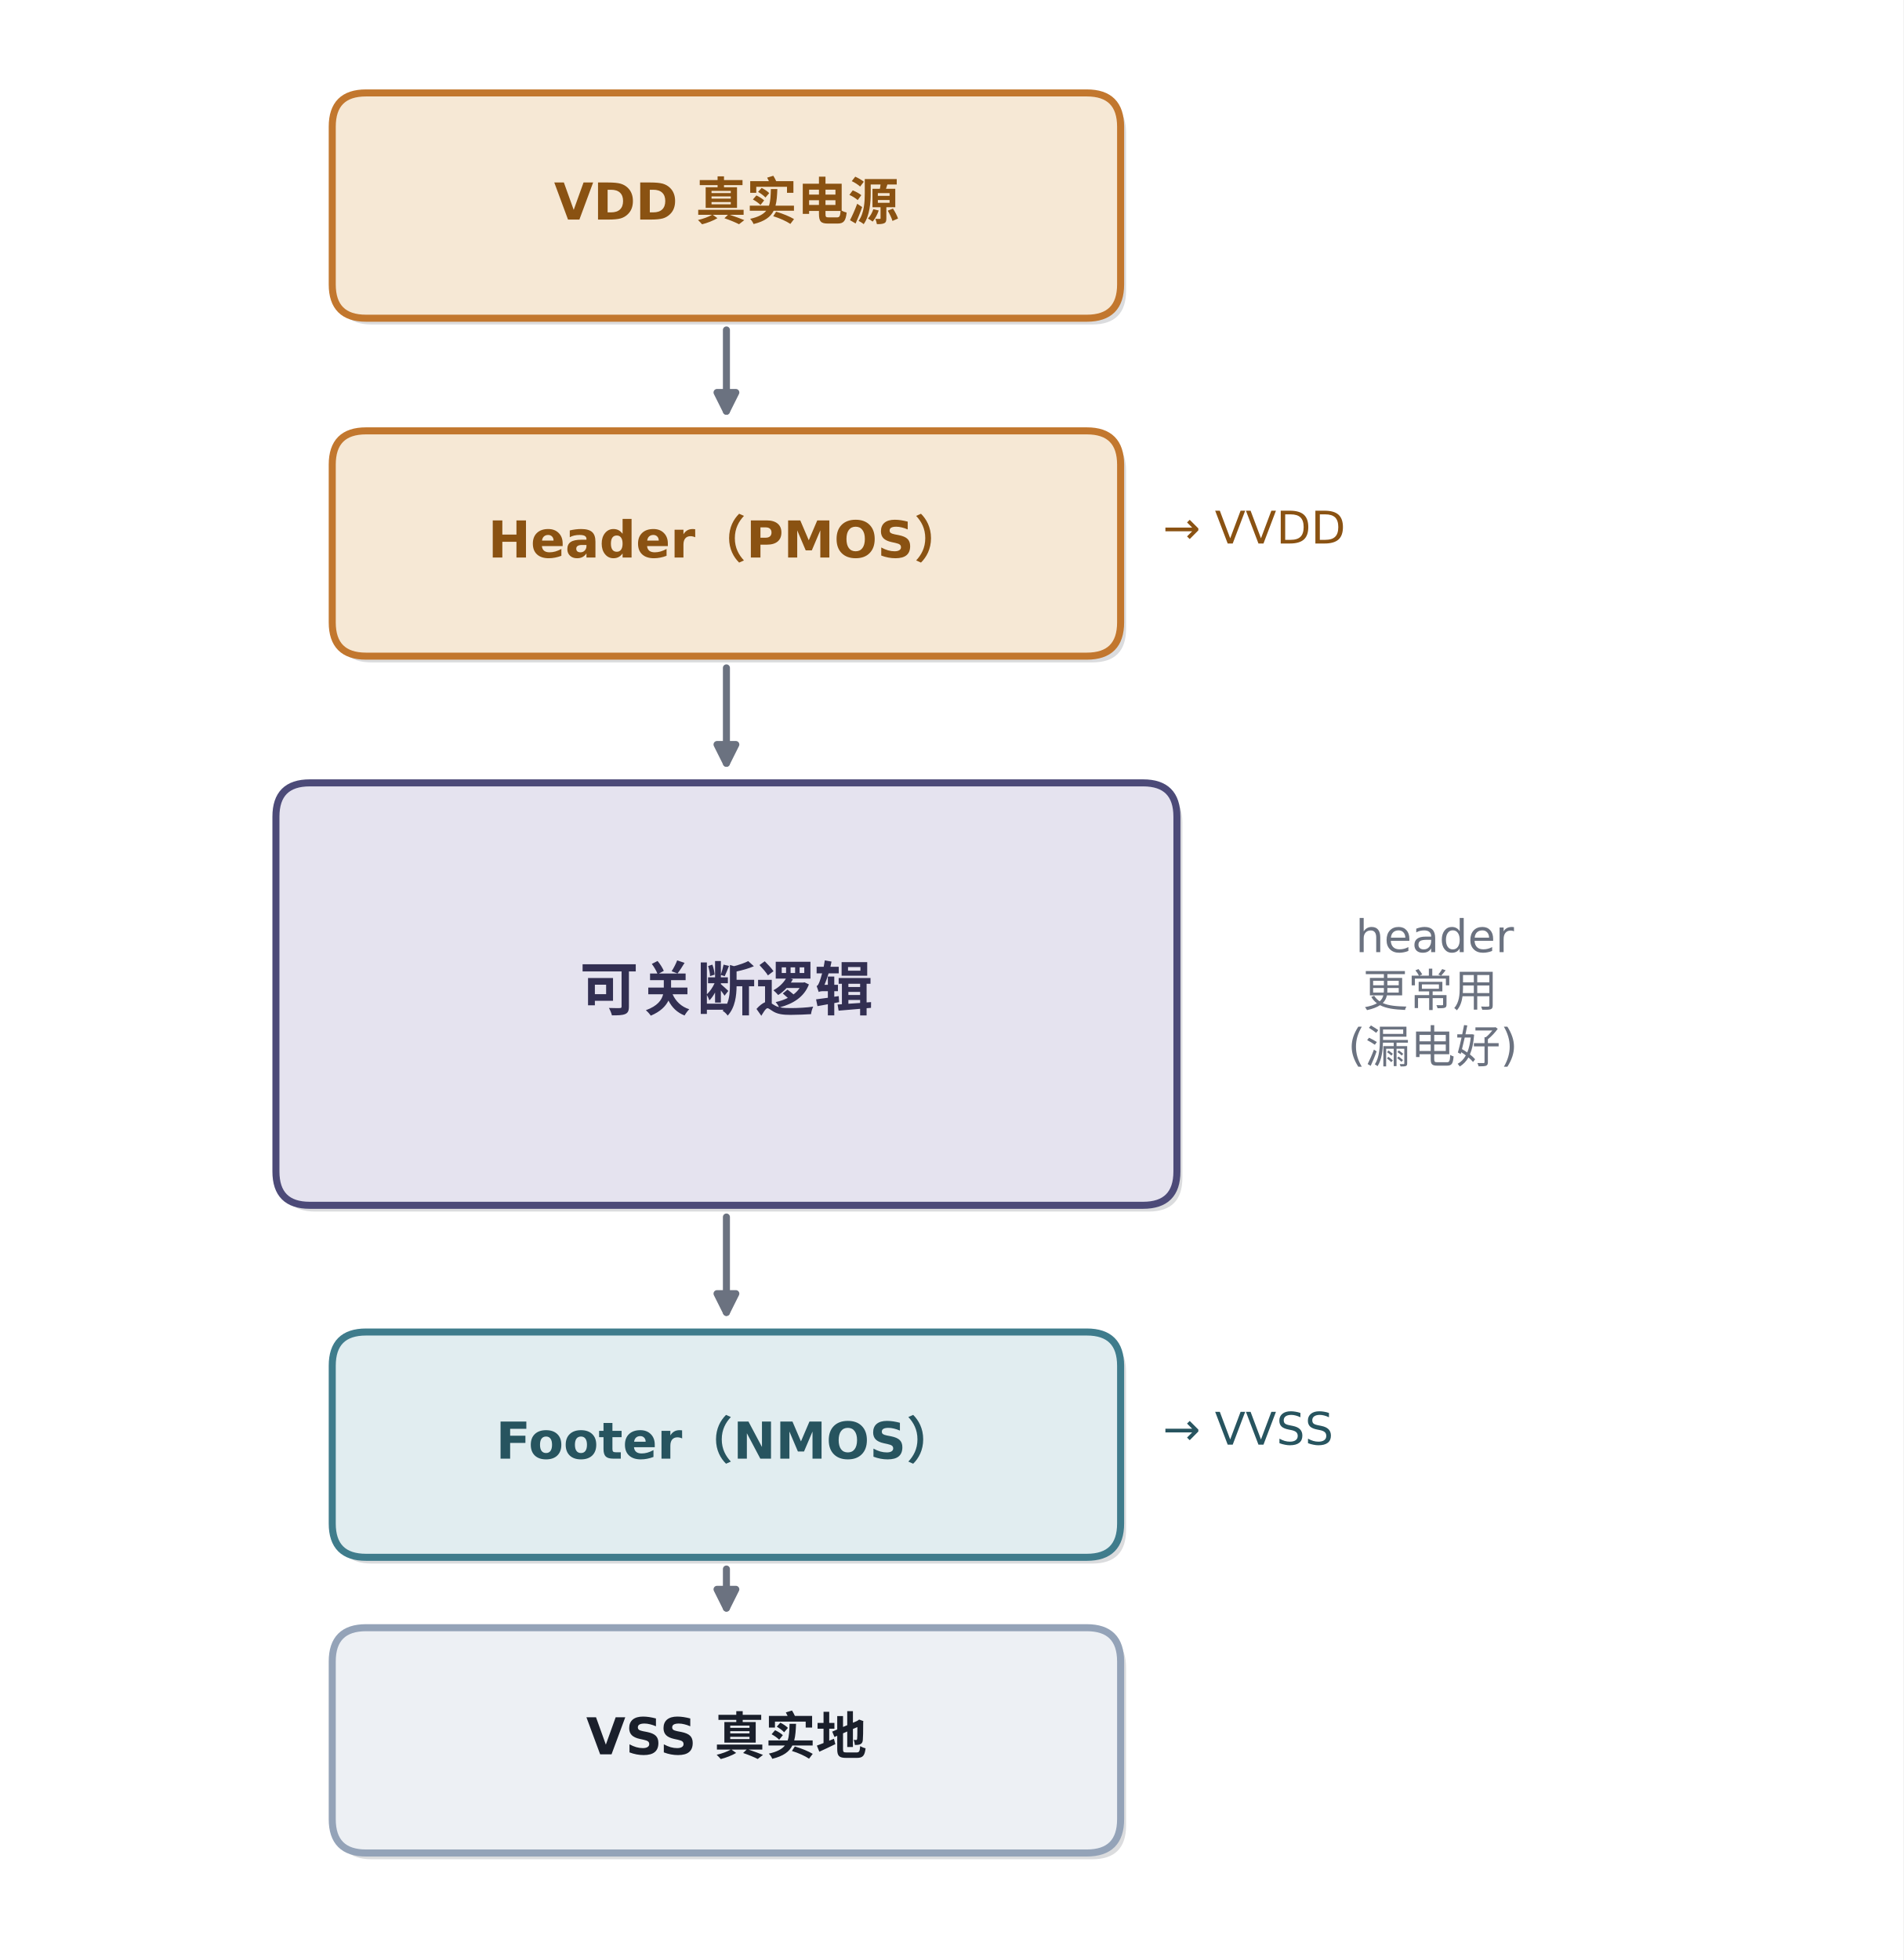
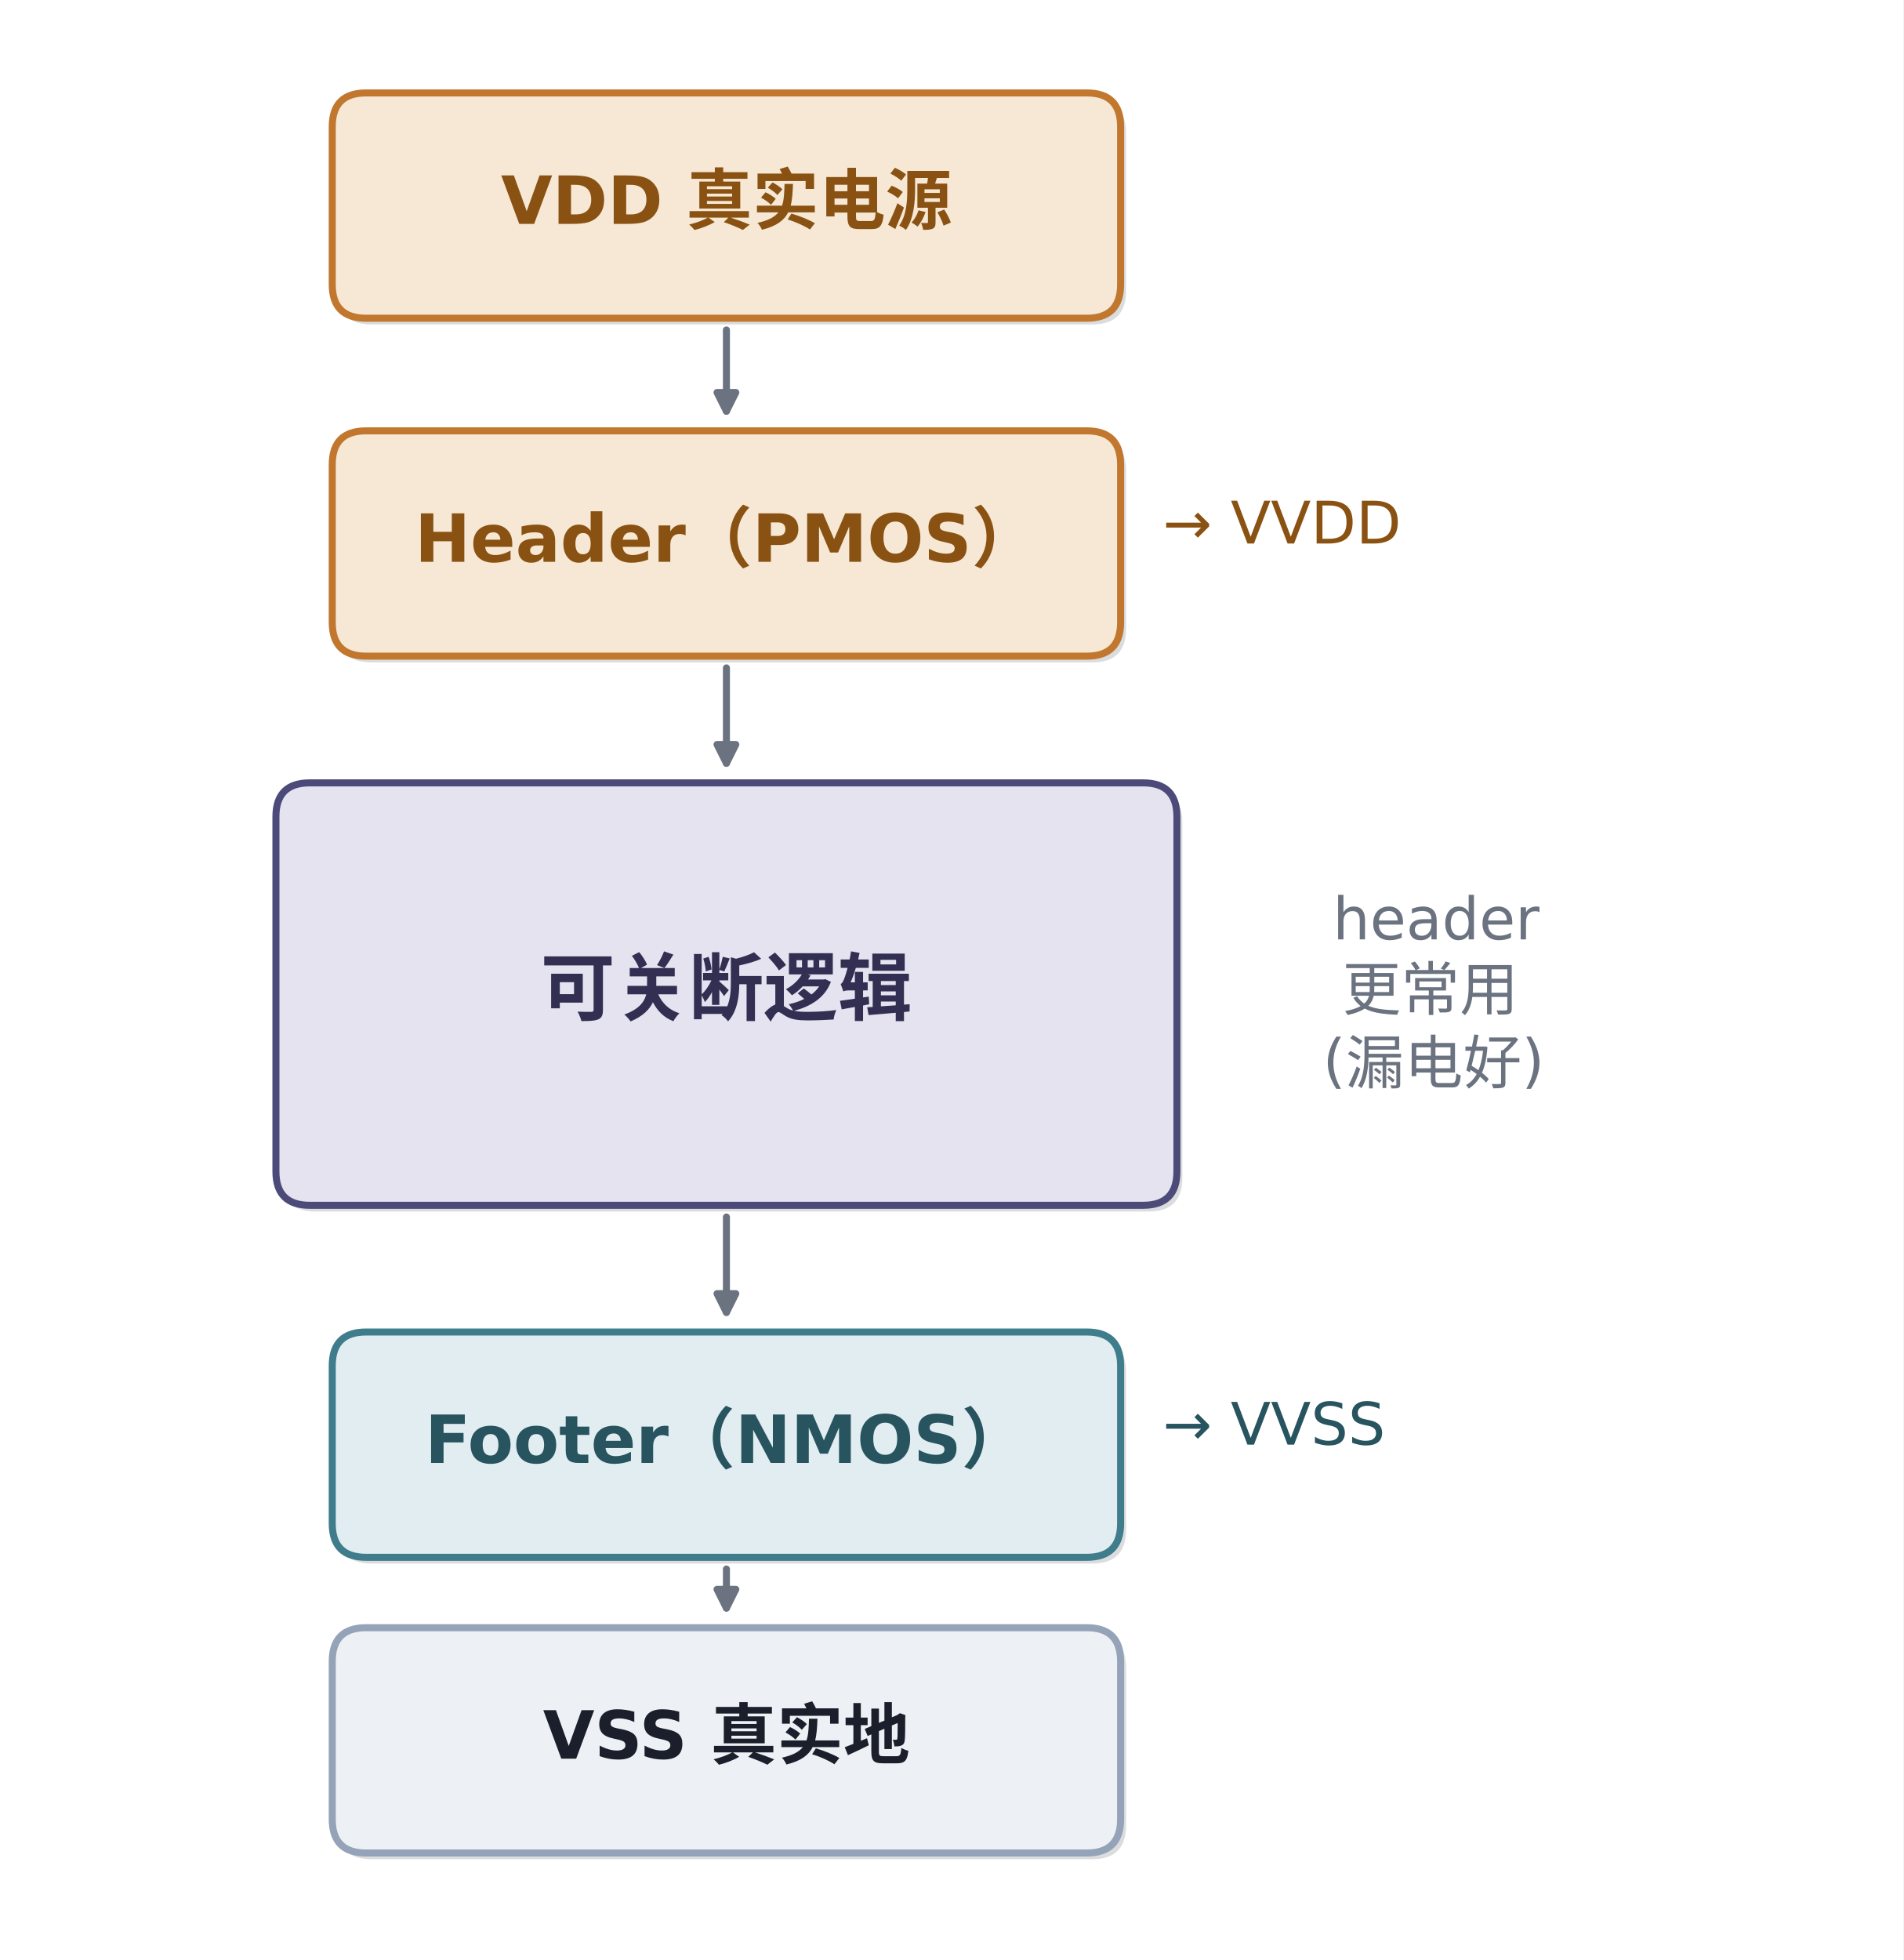
<svg xmlns="http://www.w3.org/2000/svg" width="486.72pt" height="501.12pt" viewBox="0 0 486.72 501.12" version="1.1">
  <defs>
    <style type="text/css">*{stroke-linejoin: round; stroke-linecap: butt}</style>
  </defs>
  <g id="figure_1">
    <g id="patch_1">
      <path d="M 0 501.12  L 486.72 501.12  L 486.72 0  L 0 0  z " style="fill: #ffffff" />
    </g>
    <g id="axes_1">
      <g id="patch_2">
-         <path d="M 5.76 495.36  L 480.96 495.36  L 480.96 5.76  L 5.76 5.76  z " clip-path="url(#p068679a353)" style="fill: #ffffff" />
+         <path d="M 5.76 495.36  L 480.96 495.36  L 480.96 5.76  L 5.76 5.76  z " clip-path="url(#p65c805fb7a)" style="fill: #ffffff" />
      </g>
      <g id="patch_3">
-         <path d="M 95 82.96  L 279.32 82.96  Q 287.96 82.96 287.96 74.32  L 287.96 34  Q 287.96 25.36 279.32 25.36  L 95 25.36  Q 86.36 25.36 86.36 34  L 86.36 74.32  Q 86.36 82.96 95 82.96  z " clip-path="url(#p068679a353)" style="fill: #1a1f2b; opacity: 0.16" />
-         <path d="M 93.6 81.36  L 277.92 81.36  Q 286.56 81.36 286.56 72.72  L 286.56 32.4  Q 286.56 23.76 277.92 23.76  L 93.6 23.76  Q 84.96 23.76 84.96 32.4  L 84.96 72.72  Q 84.96 81.36 93.6 81.36  z " clip-path="url(#p068679a353)" style="fill: #f6e8d5; stroke: #c2772e; stroke-width: 1.8; stroke-linejoin: miter" />
+         <path d="M 95 82.96  L 279.32 82.96  Q 287.96 82.96 287.96 74.32  L 287.96 34  Q 287.96 25.36 279.32 25.36  L 95 25.36  Q 86.36 25.36 86.36 34  L 86.36 74.32  Q 86.36 82.96 95 82.96  z " clip-path="url(#p65c805fb7a)" style="fill: #1a1f2b; opacity: 0.16" />
+         <path d="M 93.6 81.36  L 277.92 81.36  Q 286.56 81.36 286.56 72.72  L 286.56 32.4  Q 286.56 23.76 277.92 23.76  L 93.6 23.76  Q 84.96 23.76 84.96 32.4  L 84.96 72.72  Q 84.96 81.36 93.6 81.36  z " clip-path="url(#p65c805fb7a)" style="fill: #f6e8d5; stroke: #c2772e; stroke-width: 1.8; stroke-linejoin: miter" />
      </g>
      <g id="patch_4">
-         <path d="M 95 169.36  L 279.32 169.36  Q 287.96 169.36 287.96 160.72  L 287.96 120.4  Q 287.96 111.76 279.32 111.76  L 95 111.76  Q 86.36 111.76 86.36 120.4  L 86.36 160.72  Q 86.36 169.36 95 169.36  z " clip-path="url(#p068679a353)" style="fill: #1a1f2b; opacity: 0.16" />
-         <path d="M 93.6 167.76  L 277.92 167.76  Q 286.56 167.76 286.56 159.12  L 286.56 118.8  Q 286.56 110.16 277.92 110.16  L 93.6 110.16  Q 84.96 110.16 84.96 118.8  L 84.96 159.12  Q 84.96 167.76 93.6 167.76  z " clip-path="url(#p068679a353)" style="fill: #f6e8d5; stroke: #c2772e; stroke-width: 1.8; stroke-linejoin: miter" />
+         <path d="M 95 169.36  L 279.32 169.36  Q 287.96 169.36 287.96 160.72  L 287.96 120.4  Q 287.96 111.76 279.32 111.76  L 95 111.76  Q 86.36 111.76 86.36 120.4  L 86.36 160.72  Q 86.36 169.36 95 169.36  z " clip-path="url(#p65c805fb7a)" style="fill: #1a1f2b; opacity: 0.16" />
+         <path d="M 93.6 167.76  L 277.92 167.76  Q 286.56 167.76 286.56 159.12  L 286.56 118.8  Q 286.56 110.16 277.92 110.16  L 93.6 110.16  Q 84.96 110.16 84.96 118.8  L 84.96 159.12  Q 84.96 167.76 93.6 167.76  z " clip-path="url(#p65c805fb7a)" style="fill: #f6e8d5; stroke: #c2772e; stroke-width: 1.8; stroke-linejoin: miter" />
      </g>
      <g id="patch_5">
-         <path d="M 80.6 309.76  L 293.72 309.76  Q 302.36 309.76 302.36 301.12  L 302.36 210.4  Q 302.36 201.76 293.72 201.76  L 80.6 201.76  Q 71.96 201.76 71.96 210.4  L 71.96 301.12  Q 71.96 309.76 80.6 309.76  z " clip-path="url(#p068679a353)" style="fill: #1a1f2b; opacity: 0.16" />
-         <path d="M 79.2 308.16  L 292.32 308.16  Q 300.96 308.16 300.96 299.52  L 300.96 208.8  Q 300.96 200.16 292.32 200.16  L 79.2 200.16  Q 70.56 200.16 70.56 208.8  L 70.56 299.52  Q 70.56 308.16 79.2 308.16  z " clip-path="url(#p068679a353)" style="fill: #e5e3ef; stroke: #4c4a78; stroke-width: 1.8; stroke-linejoin: miter" />
+         <path d="M 80.6 309.76  L 293.72 309.76  Q 302.36 309.76 302.36 301.12  L 302.36 210.4  Q 302.36 201.76 293.72 201.76  L 80.6 201.76  Q 71.96 201.76 71.96 210.4  L 71.96 301.12  Q 71.96 309.76 80.6 309.76  z " clip-path="url(#p65c805fb7a)" style="fill: #1a1f2b; opacity: 0.16" />
+         <path d="M 79.2 308.16  L 292.32 308.16  Q 300.96 308.16 300.96 299.52  L 300.96 208.8  Q 300.96 200.16 292.32 200.16  L 79.2 200.16  Q 70.56 200.16 70.56 208.8  L 70.56 299.52  Q 70.56 308.16 79.2 308.16  z " clip-path="url(#p65c805fb7a)" style="fill: #e5e3ef; stroke: #4c4a78; stroke-width: 1.8; stroke-linejoin: miter" />
      </g>
      <g id="patch_6">
-         <path d="M 95 399.76  L 279.32 399.76  Q 287.96 399.76 287.96 391.12  L 287.96 350.8  Q 287.96 342.16 279.32 342.16  L 95 342.16  Q 86.36 342.16 86.36 350.8  L 86.36 391.12  Q 86.36 399.76 95 399.76  z " clip-path="url(#p068679a353)" style="fill: #1a1f2b; opacity: 0.16" />
-         <path d="M 93.6 398.16  L 277.92 398.16  Q 286.56 398.16 286.56 389.52  L 286.56 349.2  Q 286.56 340.56 277.92 340.56  L 93.6 340.56  Q 84.96 340.56 84.96 349.2  L 84.96 389.52  Q 84.96 398.16 93.6 398.16  z " clip-path="url(#p068679a353)" style="fill: #e1edf0; stroke: #3f7c8c; stroke-width: 1.8; stroke-linejoin: miter" />
+         <path d="M 95 399.76  L 279.32 399.76  Q 287.96 399.76 287.96 391.12  L 287.96 350.8  Q 287.96 342.16 279.32 342.16  L 95 342.16  Q 86.36 342.16 86.36 350.8  L 86.36 391.12  Q 86.36 399.76 95 399.76  z " clip-path="url(#p65c805fb7a)" style="fill: #1a1f2b; opacity: 0.16" />
+         <path d="M 93.6 398.16  L 277.92 398.16  Q 286.56 398.16 286.56 389.52  L 286.56 349.2  Q 286.56 340.56 277.92 340.56  L 93.6 340.56  Q 84.96 340.56 84.96 349.2  L 84.96 389.52  Q 84.96 398.16 93.6 398.16  z " clip-path="url(#p65c805fb7a)" style="fill: #e1edf0; stroke: #3f7c8c; stroke-width: 1.8; stroke-linejoin: miter" />
      </g>
      <g id="patch_7">
-         <path d="M 95 475.36  L 279.32 475.36  Q 287.96 475.36 287.96 466.72  L 287.96 426.4  Q 287.96 417.76 279.32 417.76  L 95 417.76  Q 86.36 417.76 86.36 426.4  L 86.36 466.72  Q 86.36 475.36 95 475.36  z " clip-path="url(#p068679a353)" style="fill: #1a1f2b; opacity: 0.16" />
-         <path d="M 93.6 473.76  L 277.92 473.76  Q 286.56 473.76 286.56 465.12  L 286.56 424.8  Q 286.56 416.16 277.92 416.16  L 93.6 416.16  Q 84.96 416.16 84.96 424.8  L 84.96 465.12  Q 84.96 473.76 93.6 473.76  z " clip-path="url(#p068679a353)" style="fill: #edf0f4; stroke: #94a3b8; stroke-width: 1.8; stroke-linejoin: miter" />
+         <path d="M 95 475.36  L 279.32 475.36  Q 287.96 475.36 287.96 466.72  L 287.96 426.4  Q 287.96 417.76 279.32 417.76  L 95 417.76  Q 86.36 417.76 86.36 426.4  L 86.36 466.72  Q 86.36 475.36 95 475.36  z " clip-path="url(#p65c805fb7a)" style="fill: #1a1f2b; opacity: 0.16" />
+         <path d="M 93.6 473.76  L 277.92 473.76  Q 286.56 473.76 286.56 465.12  L 286.56 424.8  Q 286.56 416.16 277.92 416.16  L 93.6 416.16  Q 84.96 416.16 84.96 424.8  L 84.96 465.12  Q 84.96 473.76 93.6 473.76  z " clip-path="url(#p65c805fb7a)" style="fill: #edf0f4; stroke: #94a3b8; stroke-width: 1.8; stroke-linejoin: miter" />
      </g>
      <g id="text_1">
-         <text style="font-size: 11.5px; font-family: 'Microsoft YaHei', 'Microsoft YaHei UI', 'SimHei', 'Segoe UI', 'DejaVu Sans', sans-serif; text-anchor: start; fill: #8a5212" x="297.36" y="138.96" transform="rotate(-0 297.36 138.96)">→ VVDD</text>
+         <text style="font-size: 15px; font-family: 'Microsoft YaHei', 'Microsoft YaHei UI', 'SimHei', 'Segoe UI', 'DejaVu Sans', sans-serif; text-anchor: start; fill: #8a5212" x="297.36" y="138.96" transform="rotate(-0 297.36 138.96)">→ VVDD</text>
      </g>
      <g id="text_2">
-         <text style="font-size: 11.5px; font-family: 'Microsoft YaHei', 'Microsoft YaHei UI', 'SimHei', 'Segoe UI', 'DejaVu Sans', sans-serif; text-anchor: start; fill: #27545f" x="297.36" y="369.36" transform="rotate(-0 297.36 369.36)">→ VVSS</text>
+         <text style="font-size: 15px; font-family: 'Microsoft YaHei', 'Microsoft YaHei UI', 'SimHei', 'Segoe UI', 'DejaVu Sans', sans-serif; text-anchor: start; fill: #27545f" x="297.36" y="369.36" transform="rotate(-0 297.36 369.36)">→ VVSS</text>
      </g>
      <g id="patch_8">
-         <path d="M 185.76 84.359  Q 185.76 95.759 185.76 105.146  " clip-path="url(#p068679a353)" style="fill: none; stroke: #6b7280; stroke-width: 1.8; stroke-linecap: round" />
-         <path d="M 188.16 100.346  L 185.76 105.146  L 183.36 100.346  z " clip-path="url(#p068679a353)" style="fill: #6b7280; stroke: #6b7280; stroke-width: 1.8; stroke-linecap: round" />
+         <path d="M 185.76 84.359  Q 185.76 95.759 185.76 105.146  " clip-path="url(#p65c805fb7a)" style="fill: none; stroke: #6b7280; stroke-width: 1.8; stroke-linecap: round" />
+         <path d="M 188.16 100.346  L 185.76 105.146  L 183.36 100.346  z " clip-path="url(#p65c805fb7a)" style="fill: #6b7280; stroke: #6b7280; stroke-width: 1.8; stroke-linecap: round" />
      </g>
      <g id="patch_9">
-         <path d="M 185.76 170.762  Q 185.76 183.963 185.76 195.151  " clip-path="url(#p068679a353)" style="fill: none; stroke: #6b7280; stroke-width: 1.8; stroke-linecap: round" />
-         <path d="M 188.16 190.351  L 185.76 195.151  L 183.36 190.351  z " clip-path="url(#p068679a353)" style="fill: #6b7280; stroke: #6b7280; stroke-width: 1.8; stroke-linecap: round" />
+         <path d="M 185.76 170.762  Q 185.76 183.963 185.76 195.151  " clip-path="url(#p65c805fb7a)" style="fill: none; stroke: #6b7280; stroke-width: 1.8; stroke-linecap: round" />
+         <path d="M 188.16 190.351  L 185.76 195.151  L 183.36 190.351  z " clip-path="url(#p65c805fb7a)" style="fill: #6b7280; stroke: #6b7280; stroke-width: 1.8; stroke-linecap: round" />
      </g>
      <g id="patch_10">
-         <path d="M 185.76 311.162  Q 185.76 324.363 185.76 335.551  " clip-path="url(#p068679a353)" style="fill: none; stroke: #6b7280; stroke-width: 1.8; stroke-linecap: round" />
-         <path d="M 188.16 330.751  L 185.76 335.551  L 183.36 330.751  z " clip-path="url(#p068679a353)" style="fill: #6b7280; stroke: #6b7280; stroke-width: 1.8; stroke-linecap: round" />
+         <path d="M 185.76 311.162  Q 185.76 324.363 185.76 335.551  " clip-path="url(#p65c805fb7a)" style="fill: none; stroke: #6b7280; stroke-width: 1.8; stroke-linecap: round" />
+         <path d="M 188.16 330.751  L 185.76 335.551  L 183.36 330.751  z " clip-path="url(#p65c805fb7a)" style="fill: #6b7280; stroke: #6b7280; stroke-width: 1.8; stroke-linecap: round" />
      </g>
      <g id="patch_11">
-         <path d="M 185.76 401.161  Q 185.76 407.161 185.76 411.149  " clip-path="url(#p068679a353)" style="fill: none; stroke: #6b7280; stroke-width: 1.8; stroke-linecap: round" />
-         <path d="M 188.16 406.349  L 185.76 411.149  L 183.36 406.349  z " clip-path="url(#p068679a353)" style="fill: #6b7280; stroke: #6b7280; stroke-width: 1.8; stroke-linecap: round" />
+         <path d="M 185.76 401.161  Q 185.76 407.161 185.76 411.149  " clip-path="url(#p65c805fb7a)" style="fill: none; stroke: #6b7280; stroke-width: 1.8; stroke-linecap: round" />
+         <path d="M 188.16 406.349  L 185.76 411.149  L 183.36 406.349  z " clip-path="url(#p65c805fb7a)" style="fill: #6b7280; stroke: #6b7280; stroke-width: 1.8; stroke-linecap: round" />
      </g>
      <g id="text_3">
-         <text style="font-size: 11.5px; font-family: 'Microsoft YaHei', 'Microsoft YaHei UI', 'SimHei', 'Segoe UI', 'DejaVu Sans', sans-serif; fill: #6b7280" transform="translate(346.6421 243.4368)">header</text>
-         <text style="font-size: 11.5px; font-family: 'Microsoft YaHei', 'Microsoft YaHei UI', 'SimHei', 'Segoe UI', 'DejaVu Sans', sans-serif; fill: #6b7280" transform="translate(348.51 257.327)">更常用</text>
-         <text style="font-size: 11.5px; font-family: 'Microsoft YaHei', 'Microsoft YaHei UI', 'SimHei', 'Segoe UI', 'DejaVu Sans', sans-serif; fill: #6b7280" transform="translate(344.6683 271.2172)">(漏电好)</text>
+         <text style="font-size: 15px; font-family: 'Microsoft YaHei', 'Microsoft YaHei UI', 'SimHei', 'Segoe UI', 'DejaVu Sans', sans-serif; fill: #6b7280" transform="translate(340.8237 240.1732)">header</text>
+         <text style="font-size: 15px; font-family: 'Microsoft YaHei', 'Microsoft YaHei UI', 'SimHei', 'Segoe UI', 'DejaVu Sans', sans-serif; fill: #6b7280" transform="translate(343.26 258.2909)">更常用</text>
+         <text style="font-size: 15px; font-family: 'Microsoft YaHei', 'Microsoft YaHei UI', 'SimHei', 'Segoe UI', 'DejaVu Sans', sans-serif; fill: #6b7280" transform="translate(338.2491 276.4085)">(漏电好)</text>
      </g>
      <g id="text_4">
-         <text style="font-weight: 700; font-size: 13px; font-family: 'Microsoft YaHei', 'Microsoft YaHei UI', 'SimHei', 'Segoe UI', 'DejaVu Sans', sans-serif; text-anchor: middle; fill: #8a5212" x="185.76" y="56.14" transform="rotate(-0 185.76 56.14008)">VDD 真实电源</text>
+         <text style="font-weight: 700; font-size: 17px; font-family: 'Microsoft YaHei', 'Microsoft YaHei UI', 'SimHei', 'Segoe UI', 'DejaVu Sans', sans-serif; text-anchor: middle; fill: #8a5212" x="185.76" y="57.242" transform="rotate(-0 185.76 57.24164)">VDD 真实电源</text>
      </g>
      <g id="text_5">
-         <text style="font-weight: 700; font-size: 13px; font-family: 'Microsoft YaHei', 'Microsoft YaHei UI', 'SimHei', 'Segoe UI', 'DejaVu Sans', sans-serif; text-anchor: middle; fill: #8a5212" x="185.76" y="142.54" transform="rotate(-0 185.76 142.5401)">Header（PMOS）</text>
+         <text style="font-weight: 700; font-size: 17px; font-family: 'Microsoft YaHei', 'Microsoft YaHei UI', 'SimHei', 'Segoe UI', 'DejaVu Sans', sans-serif; text-anchor: middle; fill: #8a5212" x="185.76" y="143.642" transform="rotate(-0 185.76 143.6416)">Header（PMOS）</text>
      </g>
      <g id="text_6">
-         <text style="font-weight: 700; font-size: 15px; font-family: 'Microsoft YaHei', 'Microsoft YaHei UI', 'SimHei', 'Segoe UI', 'DejaVu Sans', sans-serif; text-anchor: middle; fill: #322f52" x="185.76" y="258.291" transform="rotate(-0 185.76 258.2909)">可关断逻辑</text>
+         <text style="font-weight: 700; font-size: 19px; font-family: 'Microsoft YaHei', 'Microsoft YaHei UI', 'SimHei', 'Segoe UI', 'DejaVu Sans', sans-serif; text-anchor: middle; fill: #322f52" x="185.76" y="259.392" transform="rotate(-0 185.76 259.3924)">可关断逻辑</text>
      </g>
      <g id="text_7">
-         <text style="font-weight: 700; font-size: 13px; font-family: 'Microsoft YaHei', 'Microsoft YaHei UI', 'SimHei', 'Segoe UI', 'DejaVu Sans', sans-serif; text-anchor: middle; fill: #27545f" x="185.76" y="372.94" transform="rotate(-0 185.76 372.9401)">Footer（NMOS）</text>
+         <text style="font-weight: 700; font-size: 17px; font-family: 'Microsoft YaHei', 'Microsoft YaHei UI', 'SimHei', 'Segoe UI', 'DejaVu Sans', sans-serif; text-anchor: middle; fill: #27545f" x="185.76" y="374.042" transform="rotate(-0 185.76 374.0416)">Footer（NMOS）</text>
      </g>
      <g id="text_8">
-         <text style="font-weight: 700; font-size: 13px; font-family: 'Microsoft YaHei', 'Microsoft YaHei UI', 'SimHei', 'Segoe UI', 'DejaVu Sans', sans-serif; text-anchor: middle; fill: #1a1f2b" x="185.76" y="448.54" transform="rotate(-0 185.76 448.5401)">VSS 真实地</text>
+         <text style="font-weight: 700; font-size: 17px; font-family: 'Microsoft YaHei', 'Microsoft YaHei UI', 'SimHei', 'Segoe UI', 'DejaVu Sans', sans-serif; text-anchor: middle; fill: #1a1f2b" x="185.76" y="449.642" transform="rotate(-0 185.76 449.6416)">VSS 真实地</text>
      </g>
    </g>
  </g>
  <defs>
-     <clipPath id="p068679a353">
+     <clipPath id="p65c805fb7a">
      <rect x="5.76" y="5.76" width="475.2" height="489.6" />
    </clipPath>
  </defs>
</svg>
